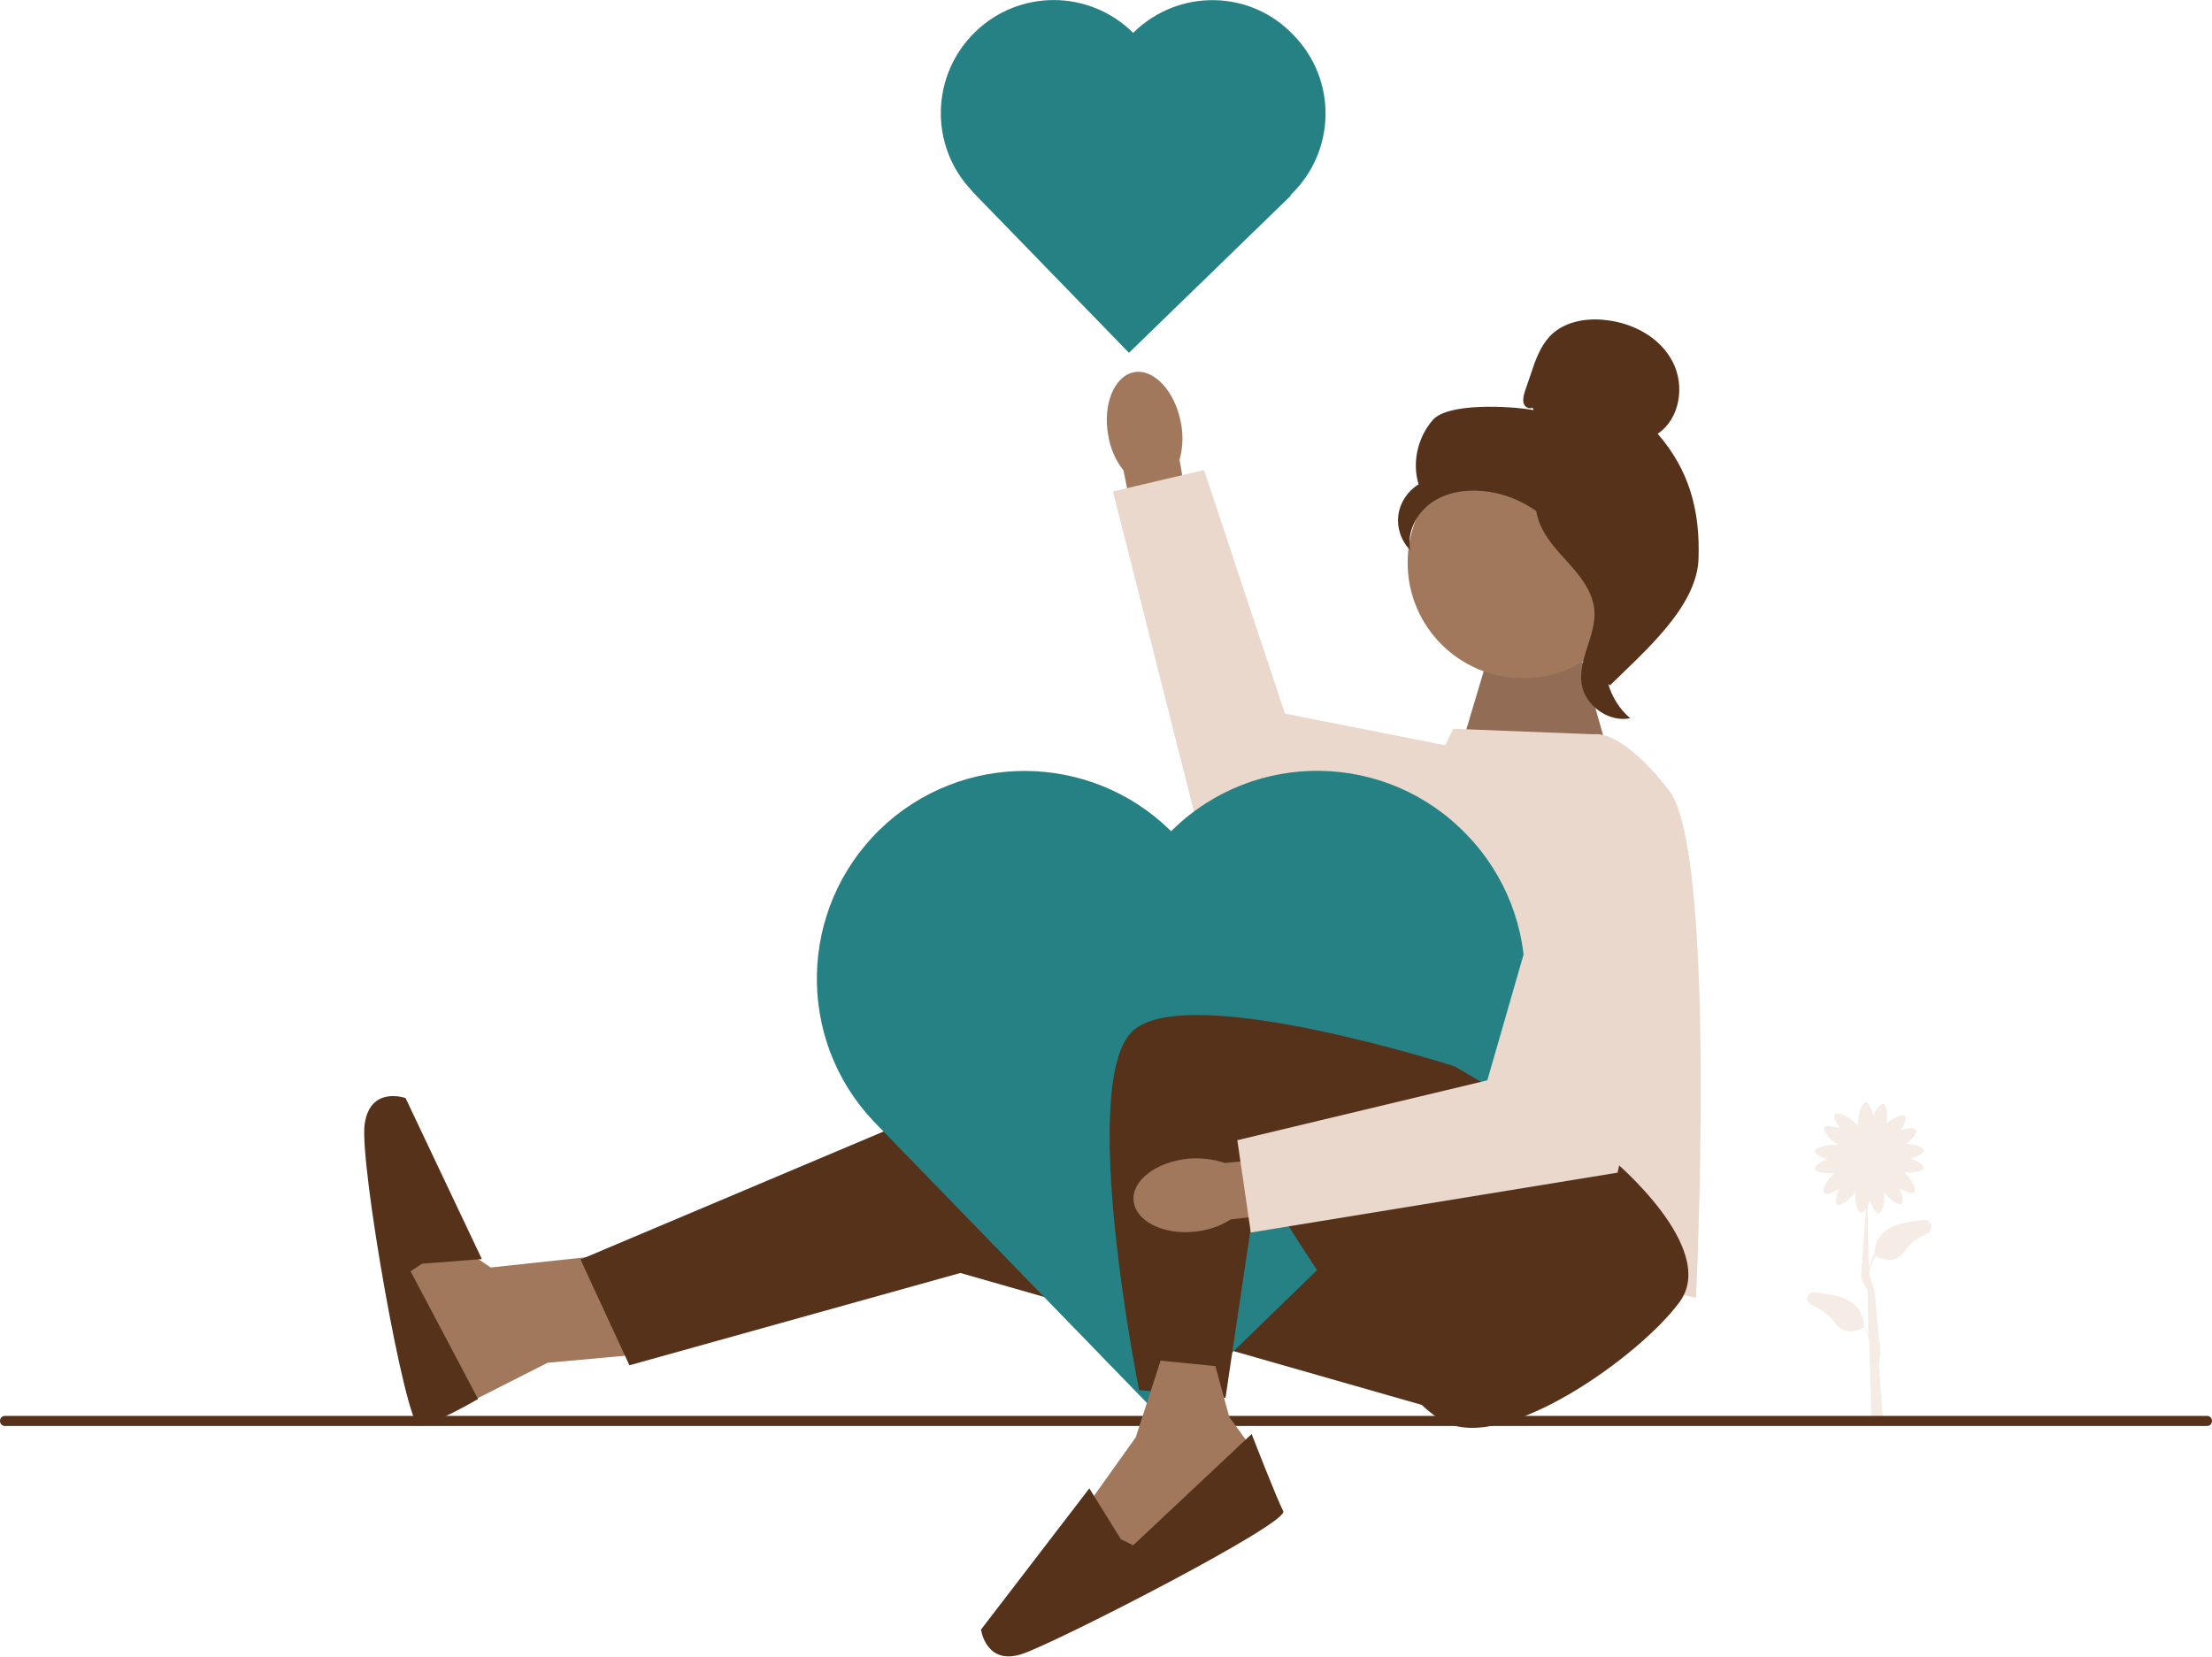
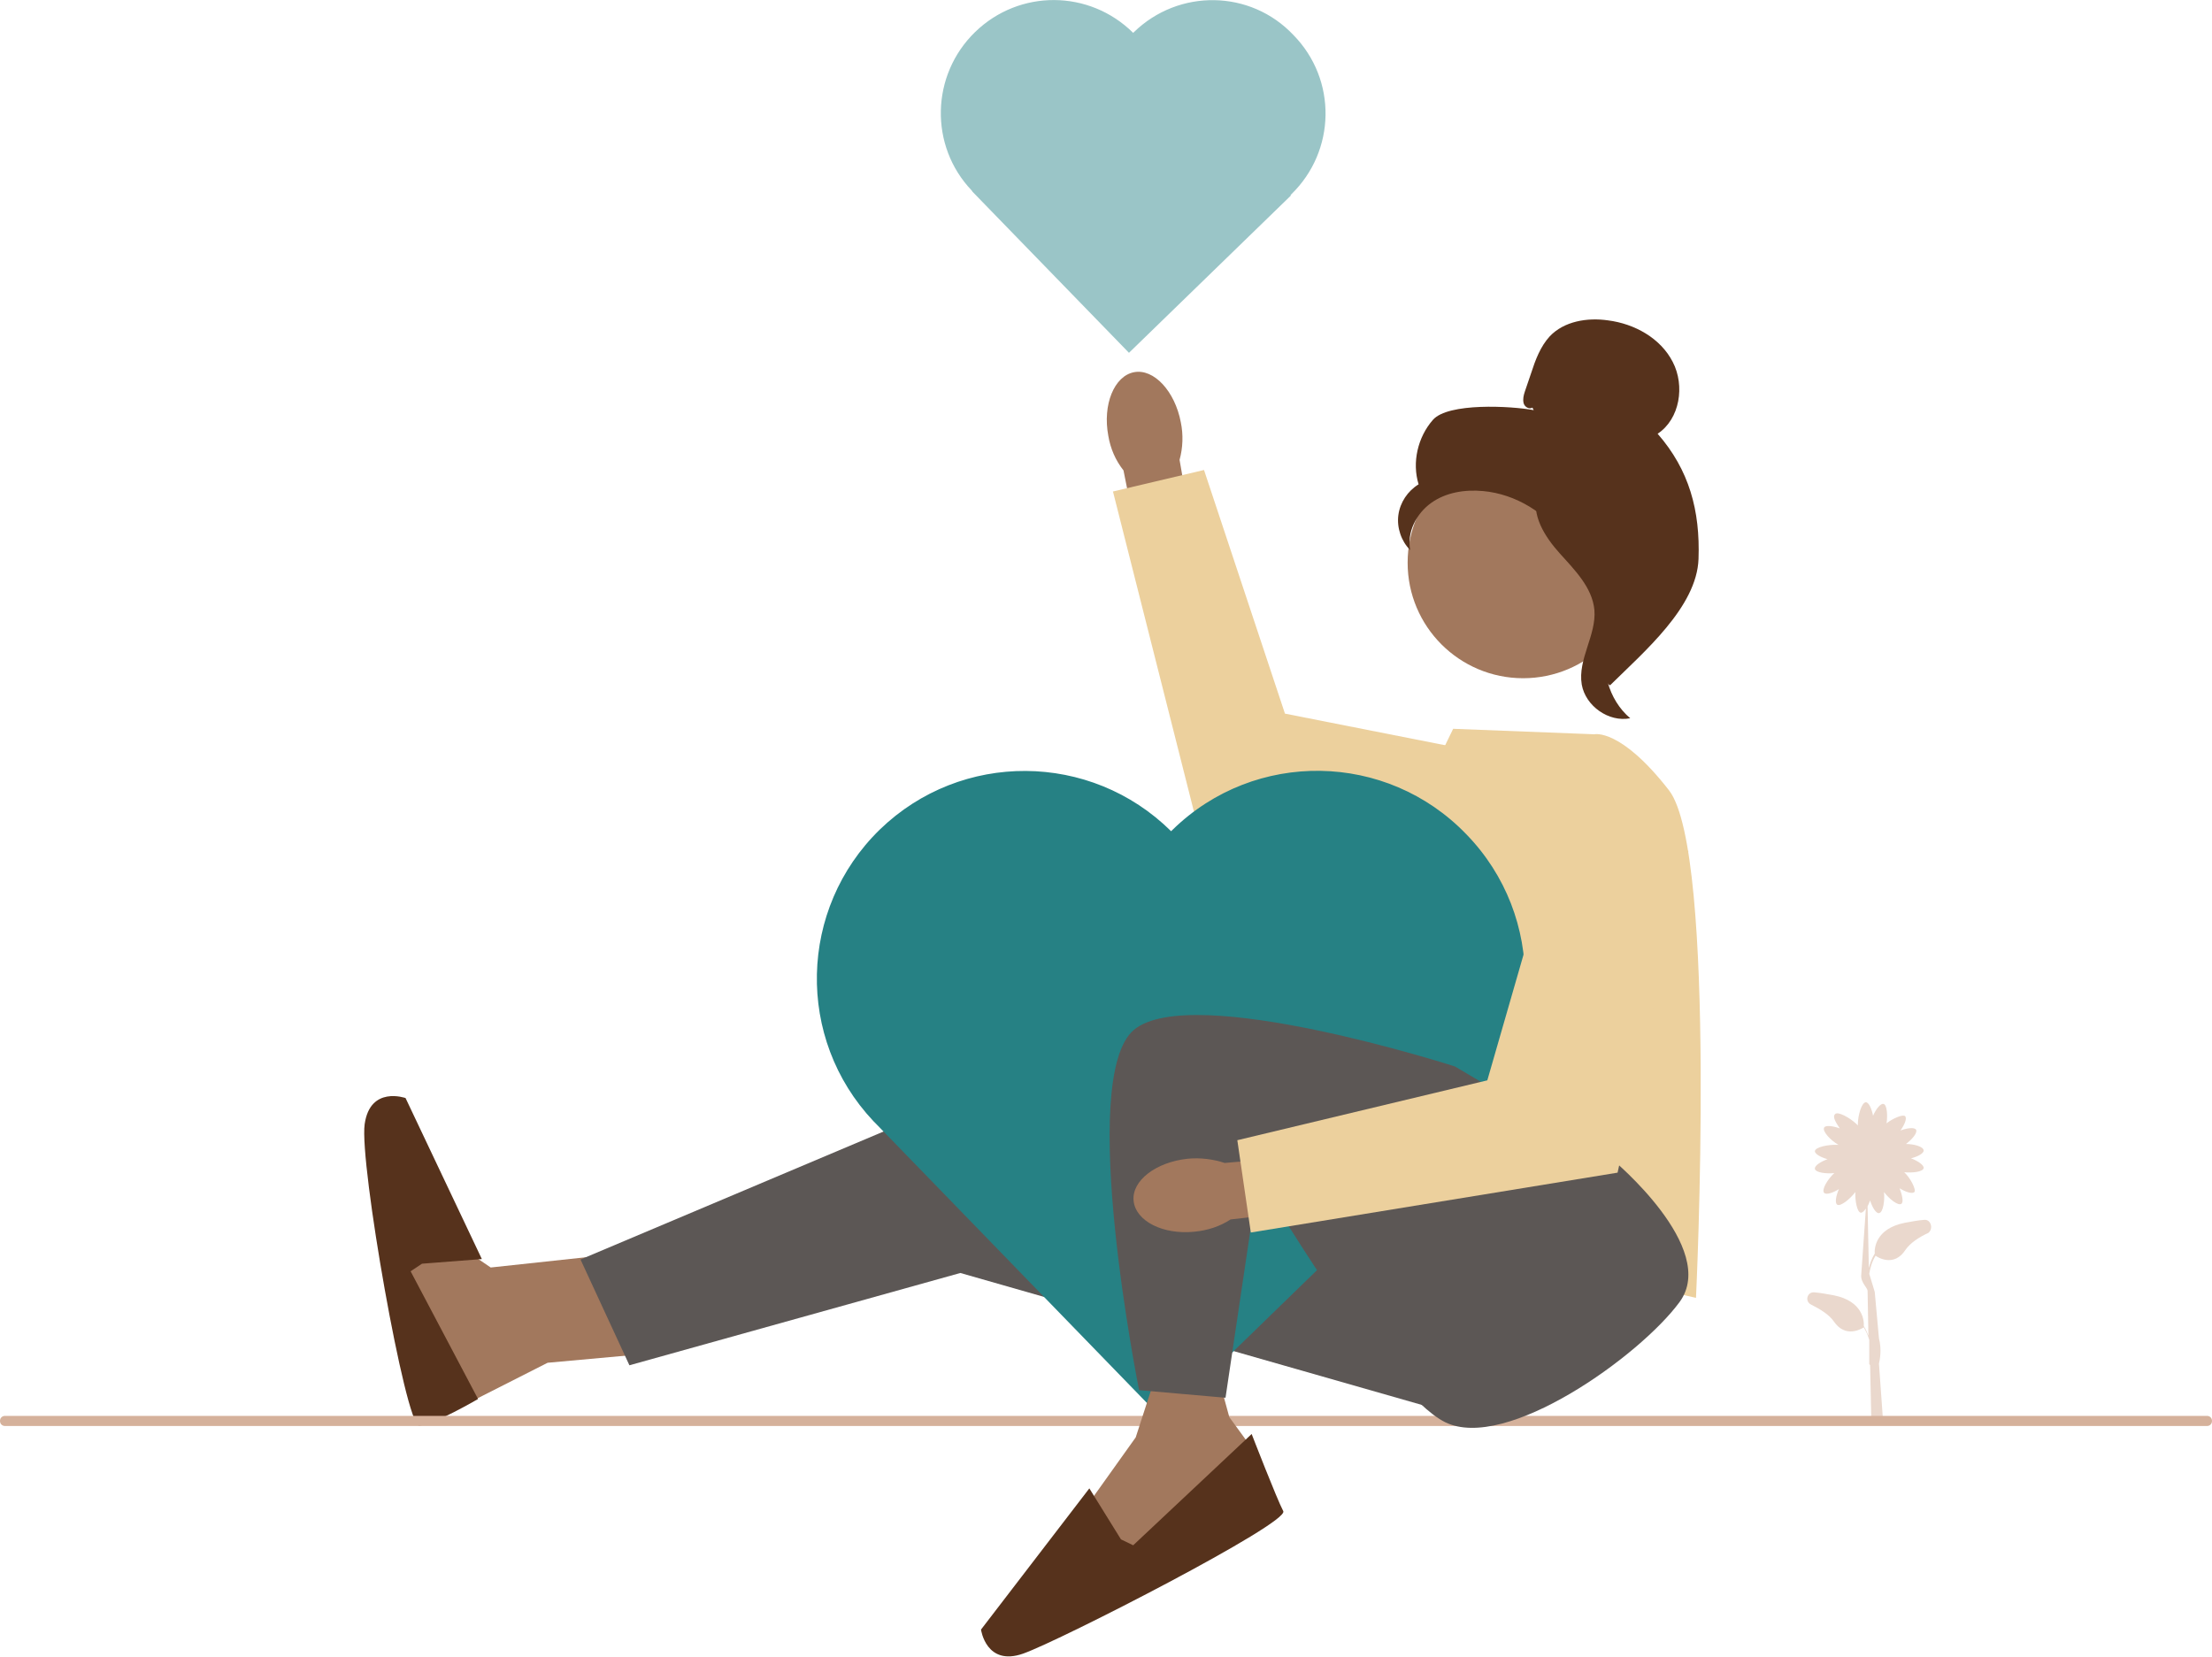
- <svg xmlns="http://www.w3.org/2000/svg" version="1.1" id="Layer_1" x="0px" y="0px" viewBox="0 0 524.7 393" style="enable-background:new 0 0 524.7 393;" xml:space="preserve">
-   <style type="text/css">
- 	.st0{fill:#A2785D;}
- 	.st1{fill:#56321B;}
- 	.st2{fill:#F5ECE6;}
- 	.st3{opacity:0.1;enable-background:new    ;}
- 	.st4{fill:#EAD8CD;}
- 	.st5{fill:#268184;}
- </style>
-   <polygon class="st0" points="146.1,297.5 116.4,300.7 102.3,291.1 94.1,300.7 98,321.1 102.5,337.2 129.9,323.3 151.9,321.3 " />
-   <polygon class="st1" points="296.1,263.4 224.6,262.1 137.7,298.8 149.3,323.9 227.8,302 349.5,336.8 332.8,254.4 " />
-   <path class="st1" d="M100.1,299.8l14.2-1.1l-18.1-38.2c0,0-8.4-3-9.7,6.2c-1.3,9.2,9.7,71.5,12.9,71.5s14-6.3,14-6.3l-16-30.3  L100.1,299.8L100.1,299.8L100.1,299.8z" />
-   <path class="st2" d="M456.4,289.4c-1.4,0.1-3,0.4-4.6,0.7c-7,1.4-7.2,6.2-7.1,7.3l0,0c-0.7,1.1-1.1,2.3-1.4,3.4l-0.3-14.6  c0.2-0.4,0.4-0.9,0.6-1.4c0.5,1.6,1.4,3.1,2.1,3c1-0.1,1.4-3,1.2-5c1.2,1.6,3.3,3.3,4.1,2.8c0.6-0.4,0.2-2.1-0.4-3.7  c1.4,0.9,3,1.4,3.5,0.9c0.7-0.7-0.9-3.3-2.4-4.7c2,0.2,4.5-0.1,4.6-1c0.1-0.7-1.4-1.7-3-2.3c1.6-0.4,3.1-1.2,3-1.9  c-0.1-0.9-2.3-1.5-4.2-1.5c1.5-1.1,2.8-2.7,2.4-3.4c-0.4-0.6-2.1-0.4-3.7,0.2c1-1.4,1.6-2.9,1.1-3.4c-0.6-0.6-2.9,0.5-4.4,1.7  c0.3-1.9,0.1-4.4-0.7-4.6c-0.7-0.2-1.8,1.2-2.5,2.8c-0.3-1.6-1-3.2-1.7-3.2c-1,0-1.9,3.1-1.9,5.2c0,0.1,0,0.2,0,0.3  c-0.1-0.1-0.2-0.2-0.4-0.4c-1.5-1.4-4.3-3-5-2.3c-0.5,0.5,0.2,2,1.1,3.4c-1.6-0.6-3.4-0.8-3.7-0.2c-0.5,0.9,1.6,3.1,3.4,4.1  c-0.1,0-0.2,0-0.3,0c-2-0.1-5.2,0.5-5.3,1.5c0,0.7,1.5,1.5,3,1.9c-1.6,0.6-3.1,1.5-3,2.3c0.2,0.9,2.7,1.2,4.6,1  c-1.5,1.4-3.1,3.9-2.4,4.7c0.5,0.5,2.1,0,3.5-0.9c-0.7,1.6-1,3.3-0.4,3.7c0.8,0.5,3.1-1.4,4.3-3c-0.1,2,0.4,4.8,1.3,4.9  c0.4,0,0.8-0.4,1.2-1l-1.1,15.7c-0.2,1.8,1.4,3,1.5,3.8l0.2,10.7c-0.3-0.8-0.6-1.5-1.1-2.3l0,0c0.1-1.1-0.1-5.9-7.1-7.3  c-1.7-0.3-3.2-0.6-4.6-0.7c-1.7-0.2-2.4,2.1-0.8,2.9c2.2,1.1,4.3,2.4,5.4,4c2.8,4.1,6.6,1.7,7.1,1.4c0.6,1,1,2,1.3,3l0.1,5.7  c0,0.1,0,0.2,0,0.2h0.1l0.3,13.7h2.8l-1-14c0.2-0.8,0.7-3.3,0-6l-1-11l0,0c0,0,0.1,0.3,0,0l-1.3-4.3c0.2-1.3,0.6-2.8,1.5-4.3  c0.5,0.4,4.4,2.8,7.1-1.4c1.1-1.6,3.2-3,5.4-4C458.7,291.5,458,289.2,456.4,289.4L456.4,289.4L456.4,289.4z M443.6,321.8v-2.4  C443.6,320.3,443.6,321.1,443.6,321.8z" />
-   <path class="st1" d="M0,337.1c0,0.7,0.5,1.2,1.2,1.2h522.3c0.7,0,1.2-0.5,1.2-1.2s-0.5-1.2-1.2-1.2H1.2C0.5,335.9,0,336.4,0,337.1z" />
-   <polygon class="st0" points="346.5,177.5 353.6,153.7 374.2,153 382.6,182.7 " />
-   <polygon class="st3" points="346.5,177.5 353.6,153.7 374.2,153 382.6,182.7 " />
-   <path class="st4" d="M378.2,174.2l-33.5-1.3l-10.4,21.4l-16,94.6l84,19c0,0,5.1-105.6-6.4-120.4S378.2,174.2,378.2,174.2  L378.2,174.2L378.2,174.2z" />
-   <g>
-     <path id="uuid-6491ea2e-b6df-4d87-9577-65b18a9d314e-38" class="st0" d="M280.1,100.2c-1.4-7.4-6.4-12.8-11.1-11.9   s-7.5,7.7-6.1,15.1c0.5,3,1.7,5.8,3.6,8.2l6.3,31.5l12.5-2.5l-5.5-31.5C280.6,106.2,280.7,103.1,280.1,100.2L280.1,100.2z" />
-     <polygon class="st4" points="373.2,182.8 304.8,169.3 285.6,111.5 264,116.6 285.6,202 363,212.2  " />
-   </g>
-   <path class="st5" d="M269,7.6L269,7.6c-0.1,0.1-0.1,0.1-0.2,0.2c-10.4-10.3-27-10.4-37.5-0.2l0,0c-10.5,10.2-10.9,27-0.8,37.6l0,0  l0.2,0.3l0,0l37.1,38.2l38.4-37.3l-0.1-0.1c0.1-0.1,0.1-0.1,0.2-0.2l0,0c10.6-10.3,10.9-27.2,0.5-37.8l0,0  C296.6-2.5,279.6-2.7,269,7.6L269,7.6L269,7.6z" />
-   <path class="st5" d="M278.2,196.8L278.2,196.8c-0.1,0.1-0.2,0.2-0.4,0.4c-19.1-18.9-49.8-19.1-69.1-0.4l0,0  c-19.3,18.8-20,49.6-1.5,69.2l0,0l0.5,0.5l0,0l68.2,70.3l70.7-68.7l-0.2-0.2c0.1-0.1,0.2-0.2,0.4-0.3l0,0c19.5-19,20-50.2,1-69.7  l0,0C328.9,178.3,297.7,177.8,278.2,196.8L278.2,196.8L278.2,196.8z" />
-   <path class="st1" d="M382.5,275.1c0,0,25.3,21,15.9,33.8s-41.2,35.6-55.6,28.5s-44.3-58.3-44.3-58.3l-7.8,52.5l-20.5-1.8  c0,0-14.9-74.1-1.2-85.5c13.7-11.4,76.1,8.7,76.1,8.7L382.5,275.1L382.5,275.1L382.5,275.1L382.5,275.1z" />
-   <polygon class="st0" points="275.3,322.8 269.4,341 257.2,358.1 266.6,372.1 296.3,352.6 296.2,342.5 291.6,336.2 288.3,324.1 " />
-   <path class="st1" d="M265.9,365.2l-7.5-12.1l-25.7,33.5c0,0,1.2,8.8,10,5.7s63.2-31,61.7-33.8s-7.5-18.3-7.5-18.3l-28.1,26.4  L265.9,365.2L265.9,365.2L265.9,365.2z" />
-   <g>
-     <path id="uuid-c0c993a8-d454-4668-92ed-b9c18bfd3ed5-39" class="st0" d="M281.7,274.9c-7.5,0.8-13.3,5.2-12.8,10s7,8.1,14.5,7.3   c3-0.3,5.9-1.2,8.5-2.9l31.9-3.6l-1.5-12.6l-31.8,2.8C287.8,275,284.7,274.6,281.7,274.9L281.7,274.9z" />
-     <polygon class="st4" points="372.1,189.3 352.8,256.3 293.5,270.5 296.7,292.4 383.7,278.2 400.5,201.9  " />
-   </g>
-   <g>
-     <circle class="st0" cx="361.3" cy="133.5" r="27.4" />
-     <path class="st1" d="M363.5,96.7c-0.8,0.5-1.9-0.2-2.1-1.1s0-1.8,0.3-2.7c0.5-1.5,1-2.9,1.5-4.4c1-3.1,2.2-6.3,4.4-8.7   c3.4-3.6,8.9-4.5,13.8-3.8c6.3,0.8,12.5,4.2,15.4,9.9c2.9,5.6,1.7,13.5-3.6,17c7.5,8.6,10.1,18.2,9.7,29.7c-0.4,11.4-12.9,22-21,30   c-1.8-1.1-3.5-6.3-2.5-8.1c1-1.9-0.4-4.1,0.8-5.8s2.3,1,1-0.7c-0.8-1.1,2.3-3.6,1.1-4.2c-5.7-3.1-7.6-10.2-11.1-15.6   c-4.3-6.5-11.7-11-19.4-11.7c-4.3-0.4-8.8,0.3-12.3,2.8s-5.8,6.9-5,11.2c-2.1-2.1-3.2-5.3-2.8-8.3c0.4-3,2.2-5.7,4.8-7.3   c-1.6-5.2-0.2-11.2,3.4-15.3s18.5-3.3,23.9-2.3L363.5,96.7L363.5,96.7L363.5,96.7z" />
-     <path class="st1" d="M364.3,116.6c7.1,0.8,12.2,6.9,16.5,12.6c2.5,3.3,5.1,6.9,5,11s-2.8,7.7-4.2,11.7c-2.2,6.4-0.1,14.1,5.1,18.5   c-5.1,1-10.6-2.9-11.5-8c-1-6,3.5-11.7,3-17.7c-0.5-5.3-4.6-9.4-8.2-13.4s-6.9-9.2-5.3-14.3L364.3,116.6L364.3,116.6L364.3,116.6z" />
-   </g>
+ <svg xmlns="http://www.w3.org/2000/svg" id="Layer_1" version="1.1" viewBox="0 0 524.7 393">
+   <defs>
+     <style>
+       .st0 {
+         fill: #ead8cd;
+       }
+ 
+       .st1 {
+         fill: #9ac5c7;
+       }
+ 
+       .st2 {
+         fill: #56321c;
+       }
+ 
+       .st3 {
+         fill: #268184;
+       }
+ 
+       .st4 {
+         fill: #5c5755;
+       }
+ 
+       .st5 {
+         fill: #a2785d;
+       }
+ 
+       .st6 {
+         fill: #d5b19b;
+       }
+ 
+       .st7 {
+         fill: #ecd09d;
+       }
+     </style>
+   </defs>
+   <polygon class="st5" points="146.1 297.5 116.4 300.7 102.3 291.1 94.1 300.7 98 321.1 102.5 337.2 129.9 323.3 151.9 321.3 146.1 297.5" />
+   <polygon class="st4" points="296.1 263.4 224.6 262.1 137.7 298.8 149.3 323.9 227.8 302 349.5 336.8 332.8 254.4 296.1 263.4" />
+   <path class="st2" d="M100.1,299.8l14.2-1.1-18.1-38.2s-8.4-3-9.7,6.2c-1.3,9.2,9.7,71.5,12.9,71.5s14-6.3,14-6.3l-16-30.3,2.7-1.8h0Z" />
+   <path class="st0" d="M456.4,289.4c-1.4.1-3,.4-4.6.7-7,1.4-7.2,6.2-7.1,7.3h0c-.7,1.1-1.1,2.3-1.4,3.4l-.3-14.6c.2-.4.4-.9.6-1.4.5,1.6,1.4,3.1,2.1,3,1-.1,1.4-3,1.2-5,1.2,1.6,3.3,3.3,4.1,2.8.6-.4.2-2.1-.4-3.7,1.4.9,3,1.4,3.5.9s-.9-3.3-2.4-4.7c2,.2,4.5-.1,4.6-1,.1-.7-1.4-1.7-3-2.3,1.6-.4,3.1-1.2,3-1.9-.1-.9-2.3-1.5-4.2-1.5,1.5-1.1,2.8-2.7,2.4-3.4-.4-.6-2.1-.4-3.7.2,1-1.4,1.6-2.9,1.1-3.4s-2.9.5-4.4,1.7c.3-1.9.1-4.4-.7-4.6-.7-.2-1.8,1.2-2.5,2.8-.3-1.6-1-3.2-1.7-3.2-1,0-1.9,3.1-1.9,5.2v.3l-.4-.4c-1.5-1.4-4.3-3-5-2.3s.2,2,1.1,3.4c-1.6-.6-3.4-.8-3.7-.2-.5.9,1.6,3.1,3.4,4.1h-.3c-2-.1-5.2.5-5.3,1.5,0,.7,1.5,1.5,3,1.9-1.6.6-3.1,1.5-3,2.3.2.9,2.7,1.2,4.6,1-1.5,1.4-3.1,3.9-2.4,4.7.5.5,2.1,0,3.5-.9-.7,1.6-1,3.3-.4,3.7.8.5,3.1-1.4,4.3-3-.1,2,.4,4.8,1.3,4.9.4,0,.8-.4,1.2-1l-1.1,15.7c-.2,1.8,1.4,3,1.5,3.8l.2,10.7c-.3-.8-.6-1.5-1.1-2.3h0c.1-1.1-.1-5.9-7.1-7.3-1.7-.3-3.2-.6-4.6-.7-1.7-.2-2.4,2.1-.8,2.9,2.2,1.1,4.3,2.4,5.4,4,2.8,4.1,6.6,1.7,7.1,1.4.6,1,1,2,1.3,3v5.7c.1.1.1.2.1.2h.1l.3,13.7h2.8l-1-14c.2-.8.7-3.3,0-6l-1-11h0s.1.3,0,0l-1.3-4.3c.2-1.3.6-2.8,1.5-4.3.5.4,4.4,2.8,7.1-1.4,1.1-1.6,3.2-3,5.4-4,1.3-1,.6-3.3-1-3.1h0ZM443.6,321.8v-2.4,2.4Z" />
+   <path class="st6" d="M0,337.1c0,.7.5,1.2,1.2,1.2h522.3c.7,0,1.2-.5,1.2-1.2s-.5-1.2-1.2-1.2H1.2c-.7,0-1.2.5-1.2,1.2Z" />
+   <path class="st7" d="M378.2,174.2l-33.5-1.3-10.4,21.4-16,94.6,84,19s5.1-105.6-6.4-120.4-17.7-13.3-17.7-13.3h0Z" />
+   <path id="uuid-6491ea2e-b6df-4d87-9577-65b18a9d314e-38" class="st5" d="M280.1,100.2c-1.4-7.4-6.4-12.8-11.1-11.9s-7.5,7.7-6.1,15.1c.5,3,1.7,5.8,3.6,8.2l6.3,31.5,12.5-2.5-5.5-31.5c.8-2.9.9-6,.3-8.9h0Z" />
+   <polygon class="st7" points="373.2 182.8 304.8 169.3 285.6 111.5 264 116.6 285.6 202 363 212.2 373.2 182.8" />
+   <path class="st1" d="M269,7.6h0l-.2.2c-10.4-10.3-27-10.4-37.5-.2h0c-10.5,10.2-10.9,27-.8,37.6h0l.2.3h0l37.1,38.2,38.4-37.3h-.1q.1-.2.2-.3h0c10.6-10.3,10.9-27.2.5-37.8h0c-10.2-10.8-27.2-11-37.8-.7h0Z" />
+   <path class="st3" d="M278.2,196.8h0c-.1.1-.2.2-.4.4-19.1-18.9-49.8-19.1-69.1-.4h0c-19.3,18.8-20,49.6-1.5,69.2h0l.5.5h0l68.2,70.3,70.7-68.7-.2-.2c.1-.1.2-.2.4-.3h0c19.5-19,20-50.2,1-69.7h0c-18.9-19.6-50.1-20.1-69.6-1.1h0Z" />
+   <polygon class="st5" points="275.3 322.8 269.4 341 257.2 358.1 266.6 372.1 296.3 352.6 296.2 342.5 291.6 336.2 288.3 324.1 275.3 322.8" />
+   <path class="st4" d="M382.5,275.1s25.3,21,15.9,33.8-41.2,35.6-55.6,28.5-44.3-58.3-44.3-58.3l-7.8,52.5-20.5-1.8s-14.9-74.1-1.2-85.5c13.7-11.4,76.1,8.7,76.1,8.7l37.4,22.1h0Z" />
+   <path class="st2" d="M265.9,365.2l-7.5-12.1-25.7,33.5s1.2,8.8,10,5.7,63.2-31,61.7-33.8-7.5-18.3-7.5-18.3l-28.1,26.4-2.9-1.4h0Z" />
+   <path id="uuid-c0c993a8-d454-4668-92ed-b9c18bfd3ed5-39" class="st5" d="M281.7,274.9c-7.5.8-13.3,5.2-12.8,10s7,8.1,14.5,7.3c3-.3,5.9-1.2,8.5-2.9l31.9-3.6-1.5-12.6-31.8,2.8c-2.7-.9-5.8-1.3-8.8-1h0Z" />
+   <polygon class="st7" points="372.1 189.3 352.8 256.3 293.5 270.5 296.7 292.4 383.7 278.2 400.5 201.9 372.1 189.3" />
+   <circle class="st5" cx="361.3" cy="133.5" r="27.4" />
+   <path class="st2" d="M363.5,96.7c-.8.5-1.9-.2-2.1-1.1s0-1.8.3-2.7c.5-1.5,1-2.9,1.5-4.4,1-3.1,2.2-6.3,4.4-8.7,3.4-3.6,8.9-4.5,13.8-3.8,6.3.8,12.5,4.2,15.4,9.9,2.9,5.6,1.7,13.5-3.6,17,7.5,8.6,10.1,18.2,9.7,29.7-.4,11.4-12.9,22-21,30-1.8-1.1-3.5-6.3-2.5-8.1,1-1.9-.4-4.1.8-5.8s2.3,1,1-.7c-.8-1.1,2.3-3.6,1.1-4.2-5.7-3.1-7.6-10.2-11.1-15.6-4.3-6.5-11.7-11-19.4-11.7-4.3-.4-8.8.3-12.3,2.8s-5.8,6.9-5,11.2c-2.1-2.1-3.2-5.3-2.8-8.3.4-3,2.2-5.7,4.8-7.3-1.6-5.2-.2-11.2,3.4-15.3s18.5-3.3,23.9-2.3l-.3-.6h0Z" />
+   <path class="st2" d="M364.3,116.6c7.1.8,12.2,6.9,16.5,12.6,2.5,3.3,5.1,6.9,5,11s-2.8,7.7-4.2,11.7c-2.2,6.4-.1,14.1,5.1,18.5-5.1,1-10.6-2.9-11.5-8-1-6,3.5-11.7,3-17.7-.5-5.3-4.6-9.4-8.2-13.4s-6.9-9.2-5.3-14.3l-.4-.4h0Z" />
</svg>
